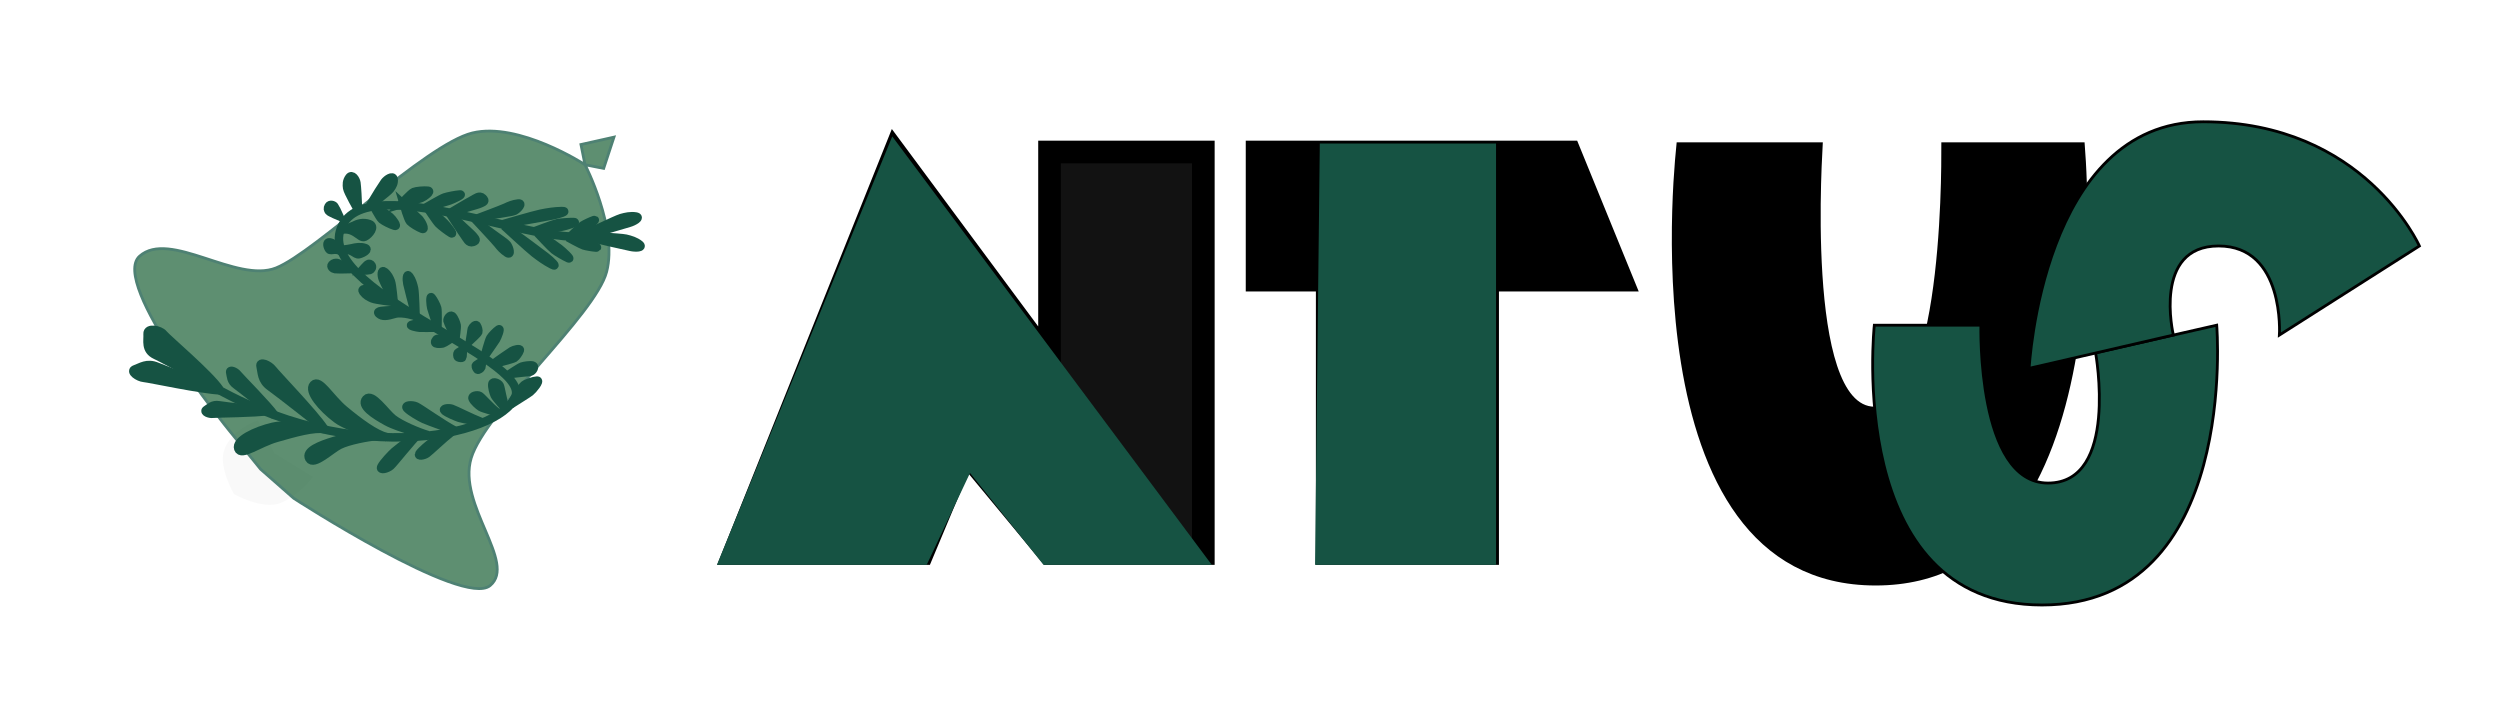
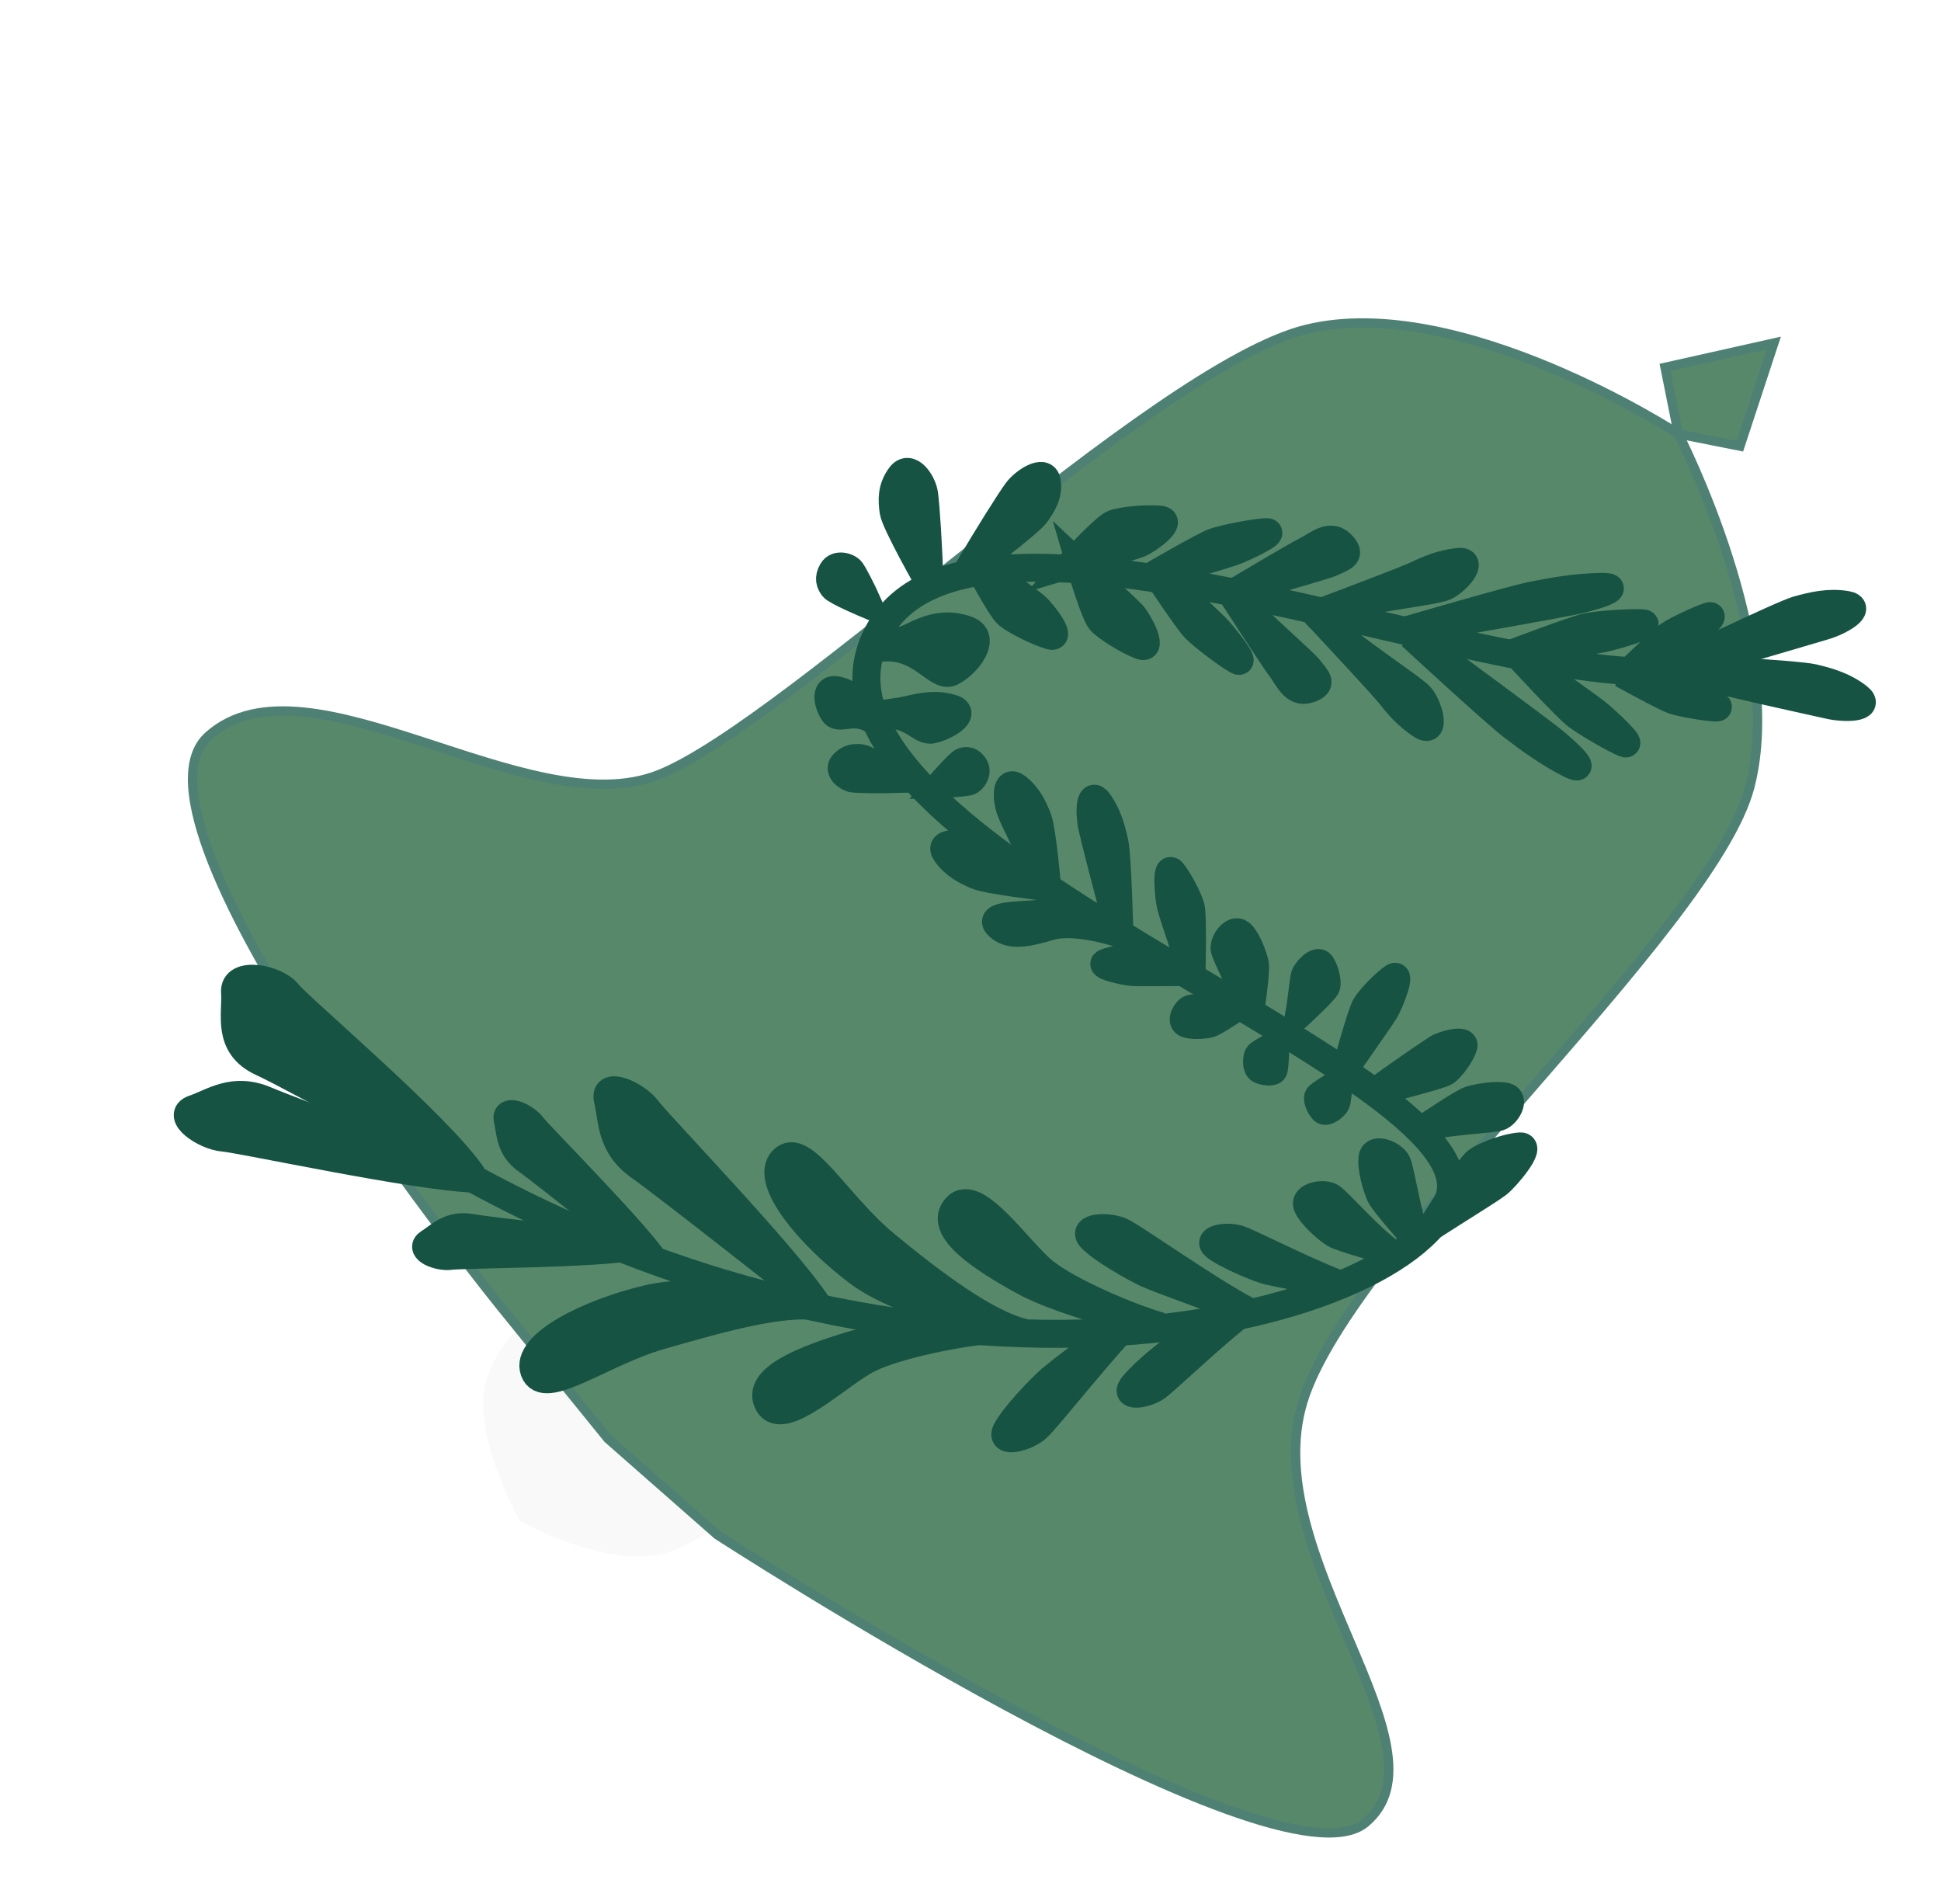
- <svg xmlns="http://www.w3.org/2000/svg" viewBox="0 0 884 250" fill="none">
-   <path d="M425.5 195.746H371.11L341.242 159.709L326.152 195.746H259.5L316.405 53.746L371.11 127.534V53.746H425.5V195.746Z" fill="#121212" stroke="black" stroke-width="8" />
-   <path d="M469.299 99.073H444.5V53.746H469.299H555L573.5 99.073H526.026V195.746H469.299V99.073Z" fill="black" stroke="black" stroke-width="8" />
-   <path d="M709.295 180.166C698.907 193.898 684.274 203.028 663.23 203.028C642.168 203.028 627.668 193.876 617.544 180.042C607.302 166.045 601.482 147.145 598.363 127.831C595.251 108.572 594.879 89.249 595.294 74.698C595.502 67.433 595.904 61.383 596.254 57.158C596.342 56.091 596.428 55.141 596.506 54.318L640.339 54.318C640.206 56.9 640.046 60.553 639.933 64.922C639.703 73.759 639.66 85.583 640.417 97.44C641.169 109.23 642.727 121.343 645.816 130.614C647.359 135.244 649.371 139.438 652.067 142.531C654.827 145.696 658.422 147.817 662.888 147.817C667.366 147.817 671.113 145.683 674.075 142.478C676.958 139.359 679.197 135.14 680.984 130.504C684.562 121.219 686.754 109.097 688.122 97.308C689.498 85.45 690.072 73.625 690.304 64.788C690.417 60.493 690.449 56.892 690.452 54.318L733.373 54.318C733.435 55.197 733.503 56.23 733.572 57.406C733.817 61.632 734.07 67.682 734.098 74.948C734.153 89.501 733.302 108.82 729.716 128.069C726.118 147.383 719.837 166.232 709.295 180.166Z" fill="black" stroke="black" stroke-width="8" />
-   <path d="M783.828 114.988C783.828 114.988 792.054 213.924 722.049 213.925C652.044 213.925 662.763 114.988 662.763 114.988L700.44 114.988C700.44 114.988 698.998 170.812 724.183 170.812C749.36 170.812 741.005 124.771 741 124.746L783.828 114.988Z" fill="#165343" />
-   <path d="M783.828 114.988C783.828 114.988 792.054 213.924 722.049 213.925C652.044 213.925 662.763 114.988 662.763 114.988L700.44 114.988C700.44 114.988 698.998 170.812 724.183 170.812C749.36 170.812 741.005 124.771 741 124.746L783.828 114.988Z" stroke="black" />
-   <path d="M253.5 199.746L315.5 48.246L428.5 199.746H369L343 167.246L327.666 199.746H253.5Z" fill="#165343" />
-   <path d="M529 199.746H465L466.684 50.746H529V199.746Z" fill="#165343" />
-   <path d="M717.5 130.246C717.5 130.246 722.035 43.059 779.035 43.059C836.035 43.059 855.5 86.98 855.5 86.98L806 118.476C806 118.476 808 86.98 784.5 86.979C761.037 86.979 768.476 118.375 768.5 118.475L717.5 130.246Z" fill="#165343" />
-   <path d="M717.5 130.246C717.5 130.246 722.035 43.059 779.035 43.059C836.035 43.059 855.5 86.98 855.5 86.98L806 118.476C806 118.476 808 86.98 784.5 86.979C761.037 86.979 768.476 118.375 768.5 118.475L717.5 130.246Z" stroke="black" />
-   <path d="M97.014 160.245L91.18 148.647C91.18 148.647 81.414 151.88 79.125 159.624C77.418 165.401 82.709 174.694 82.709 174.694C82.709 174.694 92.831 180.478 99.333 177.802C105.835 175.126 110.65 168.632 110.65 168.632L97.014 160.245Z" fill="#F9F9F9" />
-   <path d="M166.999 47.029C183.466 42.998 206.855 58.235 206.855 58.235L205.429 51.108L217.092 48.498L213.456 59.547L206.855 58.235C206.855 58.235 218.516 80.801 214.5 96.105C210.483 111.41 171.596 145.451 166.609 161.96C161.622 178.469 182.892 199.084 173.306 207.052C163.72 215.021 103.875 176.198 103.875 176.198L92.142 165.889L80.977 152.124C80.977 152.124 38.703 100.053 49.355 90.592C60.007 81.131 83.622 100.313 97.616 94.74C111.61 89.166 150.532 51.061 166.999 47.029Z" fill="#175D32" fill-opacity="0.69" />
-   <path d="M206.855 58.235C206.855 58.235 183.466 42.998 166.999 47.029C150.532 51.061 111.61 89.166 97.616 94.74C83.622 100.313 60.007 81.131 49.355 90.592C38.703 100.053 80.977 152.124 80.977 152.124L92.142 165.889L103.875 176.198C103.875 176.198 163.72 215.021 173.306 207.052C182.892 199.084 161.622 178.469 166.609 161.96C171.596 145.451 210.483 111.41 214.5 96.105C218.516 80.801 206.855 58.235 206.855 58.235ZM206.855 58.235L213.456 59.547L217.092 48.498L205.429 51.108L206.855 58.235Z" stroke="#4E8173" />
-   <path d="M214.431 78.895C209.005 96.906 132.605 57.164 121.016 79.71C109.426 102.257 187.713 126.321 182.224 140.298C176.734 154.275 121.048 167.589 66.289 131.143" stroke="#165343" stroke-width="3" />
-   <path d="M139.162 63.301C138.922 61.938 136.746 63.354 135.972 64.414C135.198 65.474 132.822 69.254 130.799 72.685C130.799 72.685 137.206 67.884 137.98 66.823C138.754 65.763 139.402 64.665 139.162 63.301Z" fill="#165343" stroke="#165343" stroke-width="3" />
-   <path d="M123.509 62.736C124.478 61.435 125.836 63.404 126.02 64.66C126.203 65.916 126.483 70.295 126.606 74.237C126.606 74.237 122.946 67.81 122.762 66.554C122.579 65.298 122.54 64.037 123.509 62.736Z" fill="#165343" stroke="#165343" stroke-width="3" />
-   <path d="M224.839 76.556C226.687 76.856 224.142 78.34 222.457 78.817C220.773 79.295 211.094 82.271 205.768 83.459C205.768 83.459 217.918 77.592 219.602 77.114C221.287 76.636 222.992 76.256 224.839 76.556Z" fill="#165343" stroke="#165343" stroke-width="3" />
-   <path d="M226.116 86.439C227.593 87.601 224.669 87.673 222.97 87.276C221.271 86.879 211.399 84.804 206.177 83.265C206.177 83.265 219.568 83.991 221.268 84.388C222.967 84.785 224.638 85.278 226.116 86.439Z" fill="#165343" stroke="#165343" stroke-width="3" />
-   <path d="M135.985 96.116C134.779 95.156 134.839 97.367 135.305 98.594C135.771 99.822 137.467 103.075 139.212 106.806C139.212 106.806 138.682 100.726 138.216 99.498C137.751 98.271 137.192 97.077 135.985 96.116Z" fill="#165343" stroke="#165343" stroke-width="3" />
-   <path d="M126.944 89.901C128.421 89.545 130.662 88.177 129.051 87.671C127.441 87.165 125.947 87.414 124.469 87.77C123.625 87.973 122.319 88.15 121.354 88.264C120.97 88.28 120.554 88.324 120.099 88.399C120.099 88.399 120.631 88.349 121.354 88.264C124.91 88.108 125.61 90.222 126.944 89.901Z" fill="#165343" />
-   <path d="M126.944 89.901C128.421 89.545 130.662 88.177 129.051 87.671C127.441 87.165 125.947 87.414 124.469 87.77C122.992 88.126 120.099 88.399 120.099 88.399C124.767 87.623 125.466 90.257 126.944 89.901Z" stroke="#165343" stroke-width="3" />
-   <path d="M116.41 88.185C115.771 87.367 115.315 85.489 116.569 85.693C117.822 85.897 118.538 86.638 119.178 87.457C119.543 87.924 120.195 88.541 120.686 88.984C120.899 89.138 121.115 89.325 121.333 89.551C121.333 89.551 121.055 89.316 120.686 88.984C118.711 87.554 116.987 88.924 116.41 88.185Z" fill="#165343" />
-   <path d="M116.41 88.185C115.771 87.367 115.315 85.489 116.569 85.693C117.822 85.897 118.538 86.638 119.178 87.457C119.817 88.275 121.333 89.551 121.333 89.551C119.095 87.234 117.05 89.004 116.41 88.185Z" stroke="#165343" stroke-width="3" />
-   <path d="M128.94 83.749C130.649 82.908 132.866 80.04 130.599 79.236C128.332 78.431 126.554 79.067 124.845 79.908C123.869 80.389 122.295 80.866 121.126 81.187C120.649 81.26 120.141 81.387 119.6 81.58C119.6 81.58 120.25 81.427 121.126 81.187C125.556 80.512 127.398 84.508 128.94 83.749Z" fill="#165343" />
-   <path d="M128.94 83.749C130.649 82.908 132.866 80.04 130.599 79.236C128.332 78.431 126.554 79.067 124.845 79.908C123.137 80.749 119.6 81.58 119.6 81.58C125.156 79.595 127.232 84.59 128.94 83.749Z" stroke="#165343" stroke-width="3" />
-   <path d="M144.742 97.714C143.784 96.353 143.717 98.85 144.041 100.337C144.364 101.825 145.686 106.957 146.946 111.555C146.946 111.555 146.75 103.523 146.426 102.035C146.102 100.548 145.699 99.076 144.742 97.714Z" fill="#165343" stroke="#165343" stroke-width="3" />
-   <path d="M131.41 93.869C131.817 94.511 131.206 95.368 130.814 95.472C130.423 95.576 129.058 95.708 127.83 95.742C127.83 95.742 129.828 93.447 130.219 93.343C130.61 93.238 131.004 93.227 131.41 93.869Z" fill="#165343" stroke="#165343" stroke-width="3" />
-   <path d="M117.385 93.604C116.762 94.274 117.798 95.085 118.436 95.16C119.075 95.236 121.29 95.267 123.279 95.211C123.279 95.211 119.922 93.066 119.283 92.991C118.645 92.915 118.008 92.933 117.385 93.604Z" fill="#165343" stroke="#165343" stroke-width="3" />
-   <path d="M159.932 111.784C159.205 111.138 158.092 112.666 158.235 113.434C158.378 114.203 160.312 117.752 160.986 120.106C160.986 120.106 161.618 115.821 161.475 115.052C161.332 114.283 160.66 112.431 159.932 111.784Z" fill="#165343" stroke="#165343" stroke-width="3" />
-   <path d="M188.404 129.269C189.37 129.538 188.445 131.155 187.643 131.41C186.841 131.665 182.526 131.83 179.957 132.423C179.957 132.423 183.744 129.865 184.546 129.61C185.348 129.355 187.439 129.001 188.404 129.269Z" fill="#165343" stroke="#165343" stroke-width="3" />
-   <path d="M174.096 135.716C174.303 134.649 176.308 135.484 176.698 136.323C177.088 137.163 177.768 141.797 178.754 144.509C178.754 144.509 175.322 140.681 174.932 139.841C174.541 139.002 173.89 136.784 174.096 135.716Z" fill="#165343" stroke="#165343" stroke-width="3" />
-   <path d="M167.099 140.93C166.707 139.921 168.844 139.52 169.619 140.009C170.394 140.498 173.426 144.01 175.698 145.741C175.698 145.741 170.767 144.418 169.992 143.929C169.217 143.44 167.49 141.938 167.099 140.93Z" fill="#165343" stroke="#165343" stroke-width="3" />
-   <path d="M157.268 145.301C156.222 144.468 158.553 144.134 159.761 144.537C160.969 144.941 166.609 147.841 170.32 149.269C170.32 149.269 163.658 148.181 162.45 147.778C161.242 147.374 158.314 146.135 157.268 145.301Z" fill="#165343" stroke="#165343" stroke-width="3" />
-   <path d="M143.96 144.417C142.814 143.222 145.744 143.059 147.163 143.719C148.583 144.378 156.392 149.954 160.72 152.224C160.72 152.224 151.338 148.867 149.919 148.208C148.5 147.549 145.106 145.613 143.96 144.417Z" fill="#165343" stroke="#165343" stroke-width="3" />
-   <path d="M92.144 129.592C91.628 127.48 95.183 129.026 96.393 130.659C97.602 132.292 110.992 146.137 114.5 151.426C114.5 151.426 98.681 138.932 95.534 136.714C92.386 134.496 92.66 131.704 92.144 129.592Z" fill="#165343" stroke="#165343" stroke-width="3" />
-   <path d="M52.188 118.068C52.021 115.714 56.576 116.57 57.835 118.169C59.095 119.768 74.146 132.464 77.654 137.754C77.654 137.754 58.86 127.314 55.051 125.553C51.242 123.792 52.355 120.422 52.188 118.068Z" fill="#165343" stroke="#165343" stroke-width="3" />
-   <path d="M81.412 131.746C81.087 130.454 83.268 131.392 84.014 132.389C84.761 133.385 94.957 143.635 97.124 146.865C97.124 146.865 85.448 137.448 83.514 136.097C81.58 134.747 81.736 133.038 81.412 131.746Z" fill="#165343" stroke="#165343" stroke-width="3" />
-   <path d="M129.476 141.116C131.557 138.788 136.228 145.944 138.963 148.083C141.699 150.221 147.951 152.877 151.374 153.869C151.374 153.869 141.158 151.469 136.758 149.049C132.357 146.629 127.395 143.444 129.476 141.116Z" fill="#165343" stroke="#165343" stroke-width="3" />
-   <path d="M110.887 136.055C112.973 133.841 116.672 140.774 121.766 145.005C126.861 149.235 132.786 153.654 136.748 154.548C136.748 154.548 124.18 151.95 119.03 148.1C113.88 144.249 108.801 138.27 110.887 136.055Z" fill="#165343" stroke="#165343" stroke-width="3" />
-   <path d="M148.314 160.373C147.54 161.482 149.865 161.111 150.912 160.365C151.959 159.62 156.569 155.166 159.733 152.695C159.733 152.695 153.647 155.716 152.6 156.461C151.553 157.207 149.088 159.264 148.314 160.373Z" fill="#165343" stroke="#165343" stroke-width="3" />
-   <path d="M134.859 165.01C134.09 166.496 136.942 165.782 138.121 164.729C139.3 163.675 145.254 156.013 148.778 152.553C148.778 152.553 140.708 158.555 139.529 159.608C138.35 160.662 135.629 163.525 134.859 165.01Z" fill="#165343" stroke="#165343" stroke-width="3" />
-   <path d="M47.772 130.566C45.736 131.254 48.926 133.472 50.934 133.635C52.942 133.797 71.641 137.86 77.926 138.035C77.926 138.035 59.052 131.169 55.52 129.66C51.988 128.15 49.808 129.878 47.772 130.566Z" fill="#165343" stroke="#165343" stroke-width="3" />
-   <path d="M72.974 144.914C71.846 145.602 74.049 146.485 75.272 146.307C76.496 146.128 90.871 146.084 94.656 145.327C94.656 145.327 79.807 143.726 77.493 143.312C75.179 142.898 74.102 144.225 72.974 144.914Z" fill="#165343" stroke="#165343" stroke-width="3" />
-   <path d="M109.368 162.17C110.913 164.876 116.989 158.837 120.116 157.309C123.243 155.781 129.918 154.47 133.474 154.204C133.474 154.204 122.976 154.448 118.162 155.909C113.348 157.371 107.824 159.464 109.368 162.17Z" fill="#165343" stroke="#165343" stroke-width="3" />
-   <path d="M97.8 154.835C91.441 156.655 85.277 161.513 84.254 158.644C83.23 155.775 90.276 152.347 96.534 150.897C102.42 149.533 113.63 151.528 114.938 151.77C114.98 151.777 115.022 151.785 115.064 151.793C115.064 151.793 115.02 151.785 114.938 151.77C110.977 151.064 104.241 152.991 98.005 154.776L97.8 154.835Z" fill="#165343" />
-   <path d="M97.8 154.835C91.441 156.655 85.277 161.513 84.254 158.644C83.23 155.775 90.276 152.347 96.534 150.897C102.791 149.447 115.064 151.793 115.064 151.793C111.077 151.014 104.159 153.015 97.8 154.835Z" stroke="#165343" stroke-width="3" />
-   <path d="M168.558 115.078C168.159 114.499 166.999 115.77 166.841 116.254C166.684 116.738 166.509 118.861 166.234 120.41C166.234 120.41 168.97 117.898 169.127 117.415C169.285 116.931 168.958 115.657 168.558 115.078Z" fill="#165343" stroke="#165343" stroke-width="3" />
-   <path d="M183.82 123.859C184.074 123.031 181.696 123.671 181.044 124.079C180.392 124.488 176.29 127.277 174.41 128.716C174.41 128.716 181.209 127.01 181.861 126.601C182.513 126.193 183.566 124.688 183.82 123.859Z" fill="#165343" stroke="#165343" stroke-width="3" />
-   <path d="M116.211 72.918C116.672 72.111 117.894 72.484 118.21 72.927C118.525 73.37 119.381 75.023 120.064 76.55C120.064 76.55 116.599 75.099 116.283 74.656C115.968 74.213 115.749 73.724 116.211 72.918Z" fill="#165343" stroke="#165343" stroke-width="3" />
-   <path d="M181.862 74.583C183.148 73.963 185.022 71.745 183.236 71.957C181.451 72.169 180.103 72.738 178.817 73.357C177.783 73.855 171.111 76.374 168.538 77.341C168.179 77.462 167.841 77.588 167.528 77.72C167.528 77.72 167.912 77.576 168.538 77.341C173.011 75.834 180.672 75.156 181.862 74.583Z" fill="#165343" />
-   <path d="M181.862 74.583C183.148 73.963 185.022 71.745 183.236 71.957C181.451 72.169 180.103 72.738 178.817 73.357C177.531 73.976 167.528 77.72 167.528 77.72C171.74 75.944 180.576 75.202 181.862 74.583Z" stroke="#165343" stroke-width="3" />
-   <path d="M170.689 70.031C171.875 71.2 170.974 71.404 169.862 71.948C168.75 72.492 162.337 74.04 158.674 75.585C158.674 75.585 165.907 71.267 167.019 70.723C168.131 70.18 169.503 68.862 170.689 70.031Z" fill="#165343" stroke="#165343" stroke-width="3" />
-   <path d="M198.584 74.63C201.203 74.585 197.715 75.71 195.373 76.172C193.032 76.633 184.808 78.109 177.384 79.389C177.384 79.389 188.905 76.007 191.246 75.546C193.588 75.084 195.964 74.674 198.584 74.63Z" fill="#165343" stroke="#165343" stroke-width="3" />
-   <path d="M202.94 78.521C204.416 78.579 199.995 79.907 198.717 80.157C197.439 80.406 193.266 81.04 189.195 81.7C189.195 81.7 195.831 79.175 197.109 78.926C198.388 78.676 201.464 78.463 202.94 78.521Z" fill="#165343" stroke="#165343" stroke-width="3" />
-   <path d="M162.605 68.768C164.035 68.663 160.19 70.495 159.039 70.889C157.888 71.283 154.078 72.386 150.373 73.503C150.373 73.503 155.99 70.216 157.141 69.823C158.292 69.429 161.175 68.873 162.605 68.768Z" fill="#165343" stroke="#165343" stroke-width="3" />
-   <path d="M152.622 105.192C151.936 104.36 152.246 107.943 152.492 108.881C152.738 109.82 153.749 112.752 154.689 115.642C154.689 115.642 154.84 109.878 154.595 108.94C154.349 108.001 153.308 106.024 152.622 105.192Z" fill="#165343" stroke="#165343" stroke-width="3" />
-   <path d="M189.912 134.58C191.204 134.51 188.394 137.89 187.487 138.583C186.579 139.277 183.489 141.159 180.503 143.082C180.503 143.082 184.346 136.888 185.253 136.195C186.161 135.501 188.619 134.651 189.912 134.58Z" fill="#165343" stroke="#165343" stroke-width="3" />
-   <path d="M176.327 116.476C177.222 115.873 175.901 119.219 175.397 120.049C174.893 120.879 173.085 123.402 171.358 125.906C171.358 125.906 172.861 120.338 173.365 119.508C173.869 118.678 175.432 117.079 176.327 116.476Z" fill="#165343" stroke="#165343" stroke-width="3" />
-   <path d="M128.404 103.189C127.492 101.936 129.661 102.054 130.855 102.56C132.048 103.066 135.198 104.877 138.816 106.75C138.816 106.75 132.86 106.053 131.667 105.547C130.474 105.041 129.316 104.442 128.404 103.189Z" fill="#165343" stroke="#165343" stroke-width="3" />
-   <path d="M133.99 110.941C132.788 109.809 136.001 109.856 138.277 109.672C140.553 109.487 142.889 110.254 147.173 111.827C147.173 111.827 142.3 110.178 139.564 110.987C136.828 111.796 135.192 112.074 133.99 110.941Z" fill="#165343" stroke="#165343" stroke-width="3" />
-   <path d="M154.107 121.403C153.487 121.127 154.112 119.956 154.636 119.82C155.159 119.683 157.955 119.874 159.629 119.608C159.629 119.608 157.135 121.289 156.611 121.426C156.087 121.562 154.728 121.68 154.107 121.403Z" fill="#165343" stroke="#165343" stroke-width="3" />
-   <path d="M162.034 126.35C161.568 126.121 161.689 124.986 161.861 124.782C162.033 124.578 163.017 124.098 163.669 123.629C163.669 123.629 163.625 126.229 163.453 126.433C163.281 126.637 162.5 126.578 162.034 126.35Z" fill="#165343" stroke="#165343" stroke-width="3" />
-   <path d="M145.461 114.906C144.717 115.213 147.591 115.849 148.364 115.894C149.137 115.938 151.583 115.896 153.987 115.898C153.987 115.898 149.445 114.393 148.672 114.348C147.899 114.304 146.205 114.599 145.461 114.906Z" fill="#165343" stroke="#165343" stroke-width="3" />
-   <path d="M168.792 130.677C169.142 131.058 170.093 130.187 170.189 129.911C170.285 129.635 170.358 128.701 170.484 127.798C170.484 127.798 168.349 129.011 168.253 129.287C168.157 129.563 168.442 130.297 168.792 130.677Z" fill="#165343" stroke="#165343" stroke-width="3" />
-   <path d="M151.323 67.432C152.756 67.582 149.999 69.615 149.064 69.98C148.129 70.346 144.893 71.239 141.778 72.179C141.778 72.179 145.375 68.249 146.31 67.884C147.244 67.518 149.89 67.281 151.323 67.432Z" fill="#165343" stroke="#165343" stroke-width="3" />
-   <path d="M210.068 77.807C211.175 77.433 208.472 79.656 207.636 80.201C206.799 80.745 203.995 82.389 201.276 84.023C201.276 84.023 205.116 80.295 205.953 79.751C206.789 79.207 208.961 78.181 210.068 77.807Z" fill="#165343" stroke="#165343" stroke-width="3" />
-   <path d="M179.267 86.471C180.147 87.599 180.849 90.421 179.342 89.437C177.835 88.452 176.876 87.342 175.997 86.214C175.29 85.307 170.418 80.079 168.537 78.067C168.269 77.799 168.021 77.535 167.799 77.278C167.799 77.278 168.08 77.577 168.537 78.067C171.883 81.408 178.453 85.427 179.267 86.471Z" fill="#165343" />
-   <path d="M179.267 86.471C180.147 87.599 180.849 90.421 179.342 89.437C177.835 88.452 176.876 87.342 175.997 86.214C175.117 85.087 167.799 77.278 167.799 77.278C170.792 80.745 178.387 85.343 179.267 86.471Z" stroke="#165343" stroke-width="3" />
-   <path d="M167.244 85.578C168.822 85.058 168.105 84.474 167.347 83.491C166.59 82.509 161.523 78.266 158.919 75.25C158.919 75.25 163.501 82.341 164.259 83.323C165.016 84.306 165.665 86.097 167.244 85.578Z" fill="#165343" stroke="#165343" stroke-width="3" />
-   <path d="M195.145 93.561C197.474 94.767 194.842 92.205 192.946 90.749C191.05 89.293 184.327 84.308 178.236 79.856C178.236 79.856 187.075 88.017 188.97 89.473C190.866 90.929 192.816 92.354 195.145 93.561Z" fill="#165343" stroke="#165343" stroke-width="3" />
-   <path d="M200.971 91.327C202.32 91.932 198.942 88.773 197.906 87.98C196.87 87.188 193.408 84.761 190.05 82.358C190.05 82.358 194.886 87.576 195.922 88.368C196.958 89.161 199.622 90.722 200.971 91.327Z" fill="#165343" stroke="#165343" stroke-width="3" />
-   <path d="M159.522 82.454C160.758 83.185 158.118 79.831 157.259 78.965C156.401 78.1 153.471 75.415 150.642 72.763C150.642 72.763 154.23 78.211 155.088 79.076C155.946 79.942 158.286 81.724 159.522 82.454Z" fill="#165343" stroke="#165343" stroke-width="3" />
-   <path d="M139.527 79.837C140.879 80.233 138.738 77.395 137.948 76.722C137.158 76.049 134.351 74.051 131.664 72.057C131.664 72.057 134.204 76.901 134.994 77.574C135.783 78.247 138.176 79.44 139.527 79.837Z" fill="#165343" stroke="#165343" stroke-width="3" />
-   <path d="M149.26 80.915C150.611 81.418 149.035 78.368 148.358 77.624C147.68 76.881 145.173 74.639 142.794 72.41C142.794 72.41 144.287 77.534 144.964 78.278C145.641 79.022 147.909 80.413 149.26 80.915Z" fill="#165343" stroke="#165343" stroke-width="3" />
-   <path d="M210.838 87.555C212 87.618 208.838 86.198 207.895 85.898C206.952 85.597 203.835 84.764 200.803 83.918C200.803 83.918 205.437 86.485 206.38 86.786C207.323 87.086 209.676 87.492 210.838 87.555Z" fill="#165343" stroke="#165343" stroke-width="3" />
+ <svg xmlns="http://www.w3.org/2000/svg" width="208" height="204" viewBox="0 0 208 204" fill="none">
+   <path d="M70.014 148.499L64.18 136.901C64.18 136.901 54.414 140.134 52.125 147.879C50.417 153.656 55.709 162.948 55.709 162.948C55.709 162.948 65.831 168.733 72.333 166.057C78.835 163.381 83.65 156.887 83.65 156.887L70.014 148.499Z" fill="#F9F9F9" />
+   <path d="M139.999 35.284C156.466 31.252 179.855 46.489 179.855 46.489L178.429 39.363L190.092 36.753L186.456 47.802L179.855 46.489C179.855 46.489 191.516 69.055 187.5 84.36C183.483 99.664 144.596 133.706 139.609 150.214C134.622 166.723 155.892 187.338 146.306 195.307C136.72 203.275 76.875 164.452 76.875 164.452L65.142 154.144L53.977 140.379C53.977 140.379 11.703 88.308 22.355 78.847C33.007 69.386 56.622 88.567 70.616 82.994C84.61 77.421 123.532 39.315 139.999 35.284Z" fill="#58886A" />
+   <path d="M179.855 46.489C179.855 46.489 156.466 31.252 139.999 35.284C123.532 39.315 84.61 77.421 70.616 82.994C56.622 88.567 33.007 69.386 22.355 78.847C11.703 88.308 53.977 140.379 53.977 140.379L65.142 154.144L76.875 164.452C76.875 164.452 136.72 203.275 146.306 195.307C155.892 187.338 134.622 166.723 139.609 150.214C144.596 133.706 183.483 99.664 187.5 84.36C191.516 69.055 179.855 46.489 179.855 46.489ZM179.855 46.489L186.456 47.802L190.092 36.753L178.429 39.363L179.855 46.489Z" stroke="#4E8173" />
+   <path d="M187.431 67.149C182.005 85.16 105.605 45.418 94.016 67.965C82.426 90.511 160.713 114.576 155.224 128.552C149.734 142.529 94.048 155.843 39.289 119.397" stroke="#165343" stroke-width="3" />
+   <path d="M112.162 51.556C111.922 50.192 109.746 51.608 108.972 52.668C108.198 53.729 105.822 57.508 103.799 60.939C103.799 60.939 110.206 56.138 110.98 55.078C111.754 54.017 112.402 52.919 112.162 51.556Z" fill="#165343" stroke="#165343" stroke-width="3" />
+   <path d="M96.509 50.99C97.478 49.69 98.836 51.658 99.02 52.914C99.203 54.17 99.483 58.549 99.606 62.491C99.606 62.491 95.946 56.064 95.762 54.808C95.579 53.552 95.54 52.291 96.509 50.99Z" fill="#165343" stroke="#165343" stroke-width="3" />
+   <path d="M197.839 64.811C199.687 65.111 197.142 66.594 195.457 67.072C193.773 67.549 184.094 70.525 178.768 71.713C178.768 71.713 190.918 65.846 192.602 65.368C194.287 64.891 195.992 64.51 197.839 64.811Z" fill="#165343" stroke="#165343" stroke-width="3" />
+   <path d="M199.116 74.694C200.593 75.856 197.669 75.928 195.97 75.531C194.271 75.134 184.399 73.058 179.177 71.519C179.177 71.519 192.568 72.245 194.267 72.642C195.967 73.039 197.638 73.532 199.116 74.694Z" fill="#165343" stroke="#165343" stroke-width="3" />
+   <path d="M108.985 84.371C107.779 83.41 107.839 85.621 108.305 86.849C108.771 88.076 110.467 91.329 112.212 95.06C112.212 95.06 111.682 88.98 111.216 87.753C110.751 86.525 110.192 85.331 108.985 84.371Z" fill="#165343" stroke="#165343" stroke-width="3" />
+   <path d="M99.944 78.155C101.421 77.799 103.662 76.432 102.051 75.926C100.441 75.419 98.947 75.668 97.469 76.024C96.625 76.228 95.319 76.404 94.354 76.518C93.97 76.535 93.554 76.578 93.099 76.653C93.099 76.653 93.63 76.603 94.354 76.518C97.91 76.362 98.61 78.477 99.944 78.155Z" fill="#165343" stroke="#165343" stroke-width="3" />
+   <path d="M89.41 76.44C88.771 75.621 88.315 73.744 89.569 73.947C90.822 74.151 91.538 74.892 92.178 75.711C92.543 76.178 93.195 76.796 93.686 77.239C93.899 77.393 94.115 77.579 94.333 77.805C94.333 77.805 94.055 77.571 93.686 77.239C91.71 75.808 89.987 77.178 89.41 76.44Z" fill="#165343" stroke="#165343" stroke-width="3" />
+   <path d="M101.94 72.003C103.649 71.162 105.865 68.294 103.599 67.49C101.332 66.686 99.554 67.321 97.845 68.162C96.869 68.643 95.295 69.12 94.126 69.441C93.648 69.514 93.141 69.641 92.6 69.834C92.6 69.834 93.249 69.682 94.126 69.441C98.556 68.766 100.398 72.763 101.94 72.003Z" fill="#165343" stroke="#165343" stroke-width="3" />
+   <path d="M117.742 85.969C116.784 84.607 116.717 87.104 117.04 88.592C117.364 90.079 118.686 95.211 119.946 99.81C119.946 99.81 119.75 91.777 119.426 90.29C119.102 88.802 118.699 87.33 117.742 85.969Z" fill="#165343" stroke="#165343" stroke-width="3" />
+   <path d="M104.41 82.123C104.817 82.765 104.206 83.622 103.814 83.726C103.423 83.831 102.058 83.962 100.83 83.997C100.83 83.997 102.828 81.701 103.219 81.597C103.61 81.493 104.004 81.482 104.41 82.123Z" fill="#165343" stroke="#165343" stroke-width="3" />
+   <path d="M90.385 81.858C89.762 82.529 90.798 83.34 91.436 83.415C92.075 83.49 94.29 83.522 96.279 83.466C96.279 83.466 92.922 81.32 92.283 81.245C91.644 81.169 91.008 81.187 90.385 81.858Z" fill="#165343" stroke="#165343" stroke-width="3" />
+   <path d="M132.932 100.039C132.205 99.392 131.092 100.92 131.235 101.689C131.377 102.458 133.312 106.006 133.986 108.361C133.986 108.361 134.618 104.075 134.475 103.306C134.332 102.537 133.66 100.685 132.932 100.039Z" fill="#165343" stroke="#165343" stroke-width="3" />
+   <path d="M161.404 117.524C162.37 117.792 161.445 119.409 160.643 119.664C159.841 119.92 155.526 120.084 152.956 120.677C152.956 120.677 156.744 118.12 157.546 117.864C158.348 117.609 160.439 117.256 161.404 117.524Z" fill="#165343" stroke="#165343" stroke-width="3" />
+   <path d="M147.096 123.971C147.303 122.903 149.308 123.738 149.698 124.578C150.088 125.417 150.768 130.052 151.754 132.763C151.754 132.763 148.322 128.935 147.932 128.096C147.541 127.257 146.89 125.038 147.096 123.971Z" fill="#165343" stroke="#165343" stroke-width="3" />
+   <path d="M140.099 129.184C139.707 128.175 141.844 127.774 142.619 128.263C143.394 128.752 146.426 132.265 148.698 133.996C148.698 133.996 143.767 132.672 142.992 132.183C142.217 131.694 140.49 130.192 140.099 129.184Z" fill="#165343" stroke="#165343" stroke-width="3" />
+   <path d="M130.268 133.556C129.222 132.723 131.553 132.388 132.761 132.792C133.969 133.195 139.609 136.095 143.32 137.524C143.32 137.524 136.658 136.436 135.45 136.032C134.242 135.629 131.314 134.389 130.268 133.556Z" fill="#165343" stroke="#165343" stroke-width="3" />
+   <path d="M116.96 132.672C115.814 131.476 118.744 131.313 120.163 131.973C121.583 132.632 129.392 138.209 133.72 140.478C133.72 140.478 124.338 137.122 122.919 136.462C121.5 135.803 118.106 133.867 116.96 132.672Z" fill="#165343" stroke="#165343" stroke-width="3" />
+   <path d="M65.144 117.847C64.628 115.734 68.183 117.28 69.392 118.913C70.602 120.547 83.992 134.391 87.499 139.681C87.499 139.681 71.681 127.186 68.534 124.968C65.386 122.75 65.66 119.959 65.144 117.847Z" fill="#165343" stroke="#165343" stroke-width="3" />
+   <path d="M25.188 106.322C25.021 103.969 29.576 104.824 30.835 106.423C32.094 108.022 47.145 120.719 50.654 126.008C50.654 126.008 31.86 115.568 28.051 113.808C24.242 112.047 25.355 108.676 25.188 106.322Z" fill="#165343" stroke="#165343" stroke-width="3" />
+   <path d="M54.411 120C54.087 118.708 56.268 119.646 57.014 120.643C57.761 121.64 67.957 131.889 70.124 135.119C70.124 135.119 58.448 125.702 56.514 124.352C54.58 123.002 54.736 121.292 54.411 120Z" fill="#165343" stroke="#165343" stroke-width="3" />
+   <path d="M102.476 129.37C104.557 127.042 109.228 134.199 111.963 136.337C114.699 138.475 120.951 141.131 124.374 142.123C124.374 142.123 114.158 139.724 109.758 137.304C105.357 134.884 100.395 131.699 102.476 129.37Z" fill="#165343" stroke="#165343" stroke-width="3" />
+   <path d="M83.887 124.31C85.973 122.095 89.672 129.028 94.766 133.259C99.861 137.489 105.786 141.908 109.748 142.802C109.748 142.802 97.18 140.205 92.03 136.354C86.88 132.504 81.801 126.524 83.887 124.31Z" fill="#165343" stroke="#165343" stroke-width="3" />
+   <path d="M121.314 148.627C120.54 149.737 122.865 149.365 123.912 148.62C124.959 147.874 129.569 143.42 132.733 140.95C132.733 140.95 126.646 143.97 125.6 144.716C124.553 145.461 122.088 147.518 121.314 148.627Z" fill="#165343" stroke="#165343" stroke-width="3" />
+   <path d="M107.859 153.265C107.089 154.75 109.942 154.037 111.121 152.983C112.3 151.93 118.254 144.267 121.778 140.807C121.778 140.807 113.708 146.809 112.529 147.863C111.35 148.916 108.629 151.779 107.859 153.265Z" fill="#165343" stroke="#165343" stroke-width="3" />
+   <path d="M20.772 118.82C18.736 119.508 21.926 121.727 23.934 121.889C25.942 122.051 44.641 126.114 50.926 126.29C50.926 126.29 32.052 119.423 28.52 117.914C24.988 116.405 22.808 118.132 20.772 118.82Z" fill="#165343" stroke="#165343" stroke-width="3" />
+   <path d="M45.974 133.168C44.846 133.857 47.048 134.74 48.272 134.561C49.496 134.382 63.871 134.338 67.656 133.581C67.656 133.581 52.807 131.981 50.493 131.567C48.179 131.152 47.102 132.48 45.974 133.168Z" fill="#165343" stroke="#165343" stroke-width="3" />
+   <path d="M82.368 150.424C83.913 153.13 89.989 147.092 93.116 145.563C96.242 144.035 102.918 142.724 106.474 142.458C106.474 142.458 95.976 142.703 91.162 144.164C86.348 145.625 80.824 147.719 82.368 150.424Z" fill="#165343" stroke="#165343" stroke-width="3" />
+   <path d="M70.8 143.089C64.441 144.909 58.277 149.767 57.254 146.898C56.23 144.029 63.276 140.601 69.534 139.152C75.42 137.788 86.629 139.783 87.938 140.024C87.98 140.031 88.022 140.039 88.064 140.047C88.064 140.047 88.02 140.039 87.938 140.024C83.977 139.318 77.241 141.246 71.005 143.031L70.8 143.089Z" fill="#165343" stroke="#165343" stroke-width="3" />
+   <path d="M141.558 103.332C141.158 102.754 139.999 104.025 139.841 104.508C139.683 104.992 139.509 107.116 139.234 108.664C139.234 108.664 141.969 106.153 142.127 105.669C142.285 105.185 141.958 103.911 141.558 103.332Z" fill="#165343" stroke="#165343" stroke-width="3" />
+   <path d="M156.82 112.114C157.074 111.285 154.695 111.926 154.044 112.334C153.392 112.742 149.29 115.531 147.41 116.971C147.41 116.971 154.209 115.264 154.861 114.856C155.512 114.448 156.566 112.942 156.82 112.114Z" fill="#165343" stroke="#165343" stroke-width="3" />
+   <path d="M89.21 61.172C89.671 60.365 90.894 60.738 91.21 61.181C91.525 61.625 92.381 63.278 93.064 64.805C93.064 64.805 89.599 63.354 89.283 62.91C88.968 62.467 88.749 61.979 89.21 61.172Z" fill="#165343" stroke="#165343" stroke-width="3" />
+   <path d="M154.862 62.837C156.147 62.218 158.022 60 156.236 60.212C154.451 60.423 153.102 60.992 151.817 61.611C150.783 62.11 144.111 64.628 141.538 65.595C141.179 65.716 140.841 65.842 140.528 65.974C140.528 65.974 140.912 65.831 141.538 65.595C146.011 64.089 153.672 63.411 154.862 62.837Z" fill="#165343" stroke="#165343" stroke-width="3" />
+   <path d="M143.689 58.286C144.875 59.454 143.974 59.658 142.862 60.202C141.75 60.746 135.337 62.294 131.674 63.839C131.674 63.839 138.907 59.521 140.019 58.978C141.131 58.434 142.503 57.117 143.689 58.286Z" fill="#165343" stroke="#165343" stroke-width="3" />
+   <path d="M171.584 62.884C174.203 62.84 170.715 63.964 168.373 64.426C166.032 64.888 157.808 66.363 150.384 67.643C150.384 67.643 161.905 64.262 164.246 63.8C166.588 63.338 168.964 62.929 171.584 62.884Z" fill="#165343" stroke="#165343" stroke-width="3" />
+   <path d="M175.94 66.775C177.416 66.833 172.995 68.161 171.717 68.411C170.439 68.66 166.266 69.295 162.195 69.955C162.195 69.955 168.831 67.43 170.109 67.18C171.388 66.93 174.464 66.717 175.94 66.775Z" fill="#165343" stroke="#165343" stroke-width="3" />
+   <path d="M135.605 57.022C137.035 56.917 133.19 58.749 132.039 59.143C130.888 59.537 127.078 60.64 123.373 61.758C123.373 61.758 128.99 58.471 130.141 58.077C131.292 57.683 134.175 57.127 135.605 57.022Z" fill="#165343" stroke="#165343" stroke-width="3" />
+   <path d="M125.622 93.446C124.936 92.614 125.246 96.197 125.492 97.136C125.738 98.074 126.749 101.006 127.689 103.897C127.689 103.897 127.84 98.132 127.595 97.194C127.349 96.256 126.307 94.279 125.622 93.446Z" fill="#165343" stroke="#165343" stroke-width="3" />
+   <path d="M162.911 122.835C164.204 122.765 161.394 126.144 160.487 126.837C159.579 127.531 156.489 129.413 153.503 131.336C153.503 131.336 157.345 125.142 158.253 124.449C159.161 123.756 161.619 122.905 162.911 122.835Z" fill="#165343" stroke="#165343" stroke-width="3" />
+   <path d="M149.327 104.73C150.222 104.127 148.901 107.474 148.397 108.303C147.893 109.133 146.085 111.657 144.358 114.161C144.358 114.161 145.861 108.592 146.365 107.762C146.869 106.933 148.432 105.333 149.327 104.73Z" fill="#165343" stroke="#165343" stroke-width="3" />
+   <path d="M101.404 91.443C100.492 90.19 102.661 90.309 103.855 90.815C105.048 91.321 108.198 93.131 111.816 95.004C111.816 95.004 105.86 94.307 104.667 93.801C103.474 93.295 102.316 92.696 101.404 91.443Z" fill="#165343" stroke="#165343" stroke-width="3" />
+   <path d="M106.99 99.196C105.788 98.064 109.001 98.111 111.277 97.926C113.553 97.741 115.889 98.508 120.172 100.081C120.172 100.081 115.3 98.433 112.564 99.242C109.828 100.051 108.192 100.328 106.99 99.196Z" fill="#165343" stroke="#165343" stroke-width="3" />
+   <path d="M127.107 109.658C126.487 109.381 127.112 108.21 127.635 108.074C128.159 107.937 130.955 108.128 132.629 107.862C132.629 107.862 130.135 109.543 129.611 109.68C129.087 109.817 127.728 109.934 127.107 109.658Z" fill="#165343" stroke="#165343" stroke-width="3" />
+   <path d="M135.034 114.604C134.568 114.375 134.689 113.24 134.861 113.036C135.033 112.832 136.017 112.352 136.669 111.883C136.669 111.883 136.625 114.483 136.453 114.687C136.281 114.891 135.5 114.832 135.034 114.604Z" fill="#165343" stroke="#165343" stroke-width="3" />
+   <path d="M118.461 103.16C117.717 103.468 120.591 104.104 121.364 104.148C122.137 104.193 124.583 104.151 126.987 104.152C126.987 104.152 122.445 102.647 121.672 102.603C120.898 102.558 119.205 102.853 118.461 103.16Z" fill="#165343" stroke="#165343" stroke-width="3" />
+   <path d="M141.792 118.932C142.142 119.312 143.093 118.441 143.189 118.165C143.285 117.889 143.358 116.956 143.484 116.052C143.484 116.052 141.349 117.265 141.253 117.541C141.157 117.817 141.442 118.551 141.792 118.932Z" fill="#165343" stroke="#165343" stroke-width="3" />
+   <path d="M124.323 55.686C125.756 55.837 122.999 57.869 122.064 58.235C121.129 58.6 117.893 59.494 114.778 60.433C114.778 60.433 118.375 56.503 119.31 56.138C120.244 55.773 122.89 55.535 124.323 55.686Z" fill="#165343" stroke="#165343" stroke-width="3" />
+   <path d="M183.068 66.061C184.175 65.687 181.472 67.911 180.636 68.455C179.799 68.999 176.995 70.644 174.275 72.278C174.275 72.278 178.116 68.55 178.953 68.005C179.789 67.461 181.961 66.436 183.068 66.061Z" fill="#165343" stroke="#165343" stroke-width="3" />
+   <path d="M152.267 74.725C153.147 75.853 153.849 78.676 152.342 77.691C150.834 76.706 149.876 75.596 148.997 74.469C148.289 73.562 143.418 68.333 141.537 66.321C141.269 66.053 141.021 65.789 140.799 65.532C140.799 65.532 141.08 65.831 141.537 66.321C144.883 69.663 151.453 73.681 152.267 74.725Z" fill="#165343" stroke="#165343" stroke-width="3" />
+   <path d="M140.244 73.832C141.822 73.312 141.105 72.728 140.347 71.745C139.589 70.763 134.523 66.52 131.919 63.504C131.919 63.504 136.501 70.595 137.259 71.578C138.016 72.56 138.665 74.352 140.244 73.832Z" fill="#165343" stroke="#165343" stroke-width="3" />
+   <path d="M168.145 81.815C170.474 83.021 167.842 80.46 165.946 79.003C164.05 77.547 157.327 72.563 151.236 68.111C151.236 68.111 160.074 76.271 161.97 77.728C163.866 79.184 165.815 80.609 168.145 81.815Z" fill="#165343" stroke="#165343" stroke-width="3" />
+   <path d="M173.971 79.581C175.32 80.186 171.942 77.028 170.906 76.235C169.87 75.442 166.408 73.016 163.05 70.612C163.05 70.612 167.886 75.83 168.922 76.623C169.958 77.415 172.622 78.976 173.971 79.581Z" fill="#165343" stroke="#165343" stroke-width="3" />
+   <path d="M132.522 70.708C133.758 71.439 131.118 68.085 130.259 67.219C129.401 66.354 126.471 63.669 123.642 61.018C123.642 61.018 127.23 66.465 128.088 67.33C128.946 68.196 131.286 69.978 132.522 70.708Z" fill="#165343" stroke="#165343" stroke-width="3" />
+   <path d="M112.527 68.091C113.879 68.487 111.737 65.649 110.948 64.976C110.158 64.303 107.351 62.306 104.664 60.311C104.664 60.311 107.204 65.156 107.994 65.829C108.783 66.501 111.176 67.695 112.527 68.091Z" fill="#165343" stroke="#165343" stroke-width="3" />
+   <path d="M122.26 69.17C123.611 69.672 122.035 66.622 121.357 65.879C120.68 65.135 118.173 62.893 115.794 60.664C115.794 60.664 117.287 65.789 117.964 66.532C118.641 67.276 120.908 68.667 122.26 69.17Z" fill="#165343" stroke="#165343" stroke-width="3" />
+   <path d="M183.838 75.809C185 75.873 181.838 74.453 180.895 74.152C179.952 73.852 176.835 73.019 173.803 72.173C173.803 72.173 178.437 74.74 179.38 75.04C180.323 75.34 182.675 75.746 183.838 75.809Z" fill="#165343" stroke="#165343" stroke-width="3" />
</svg>
